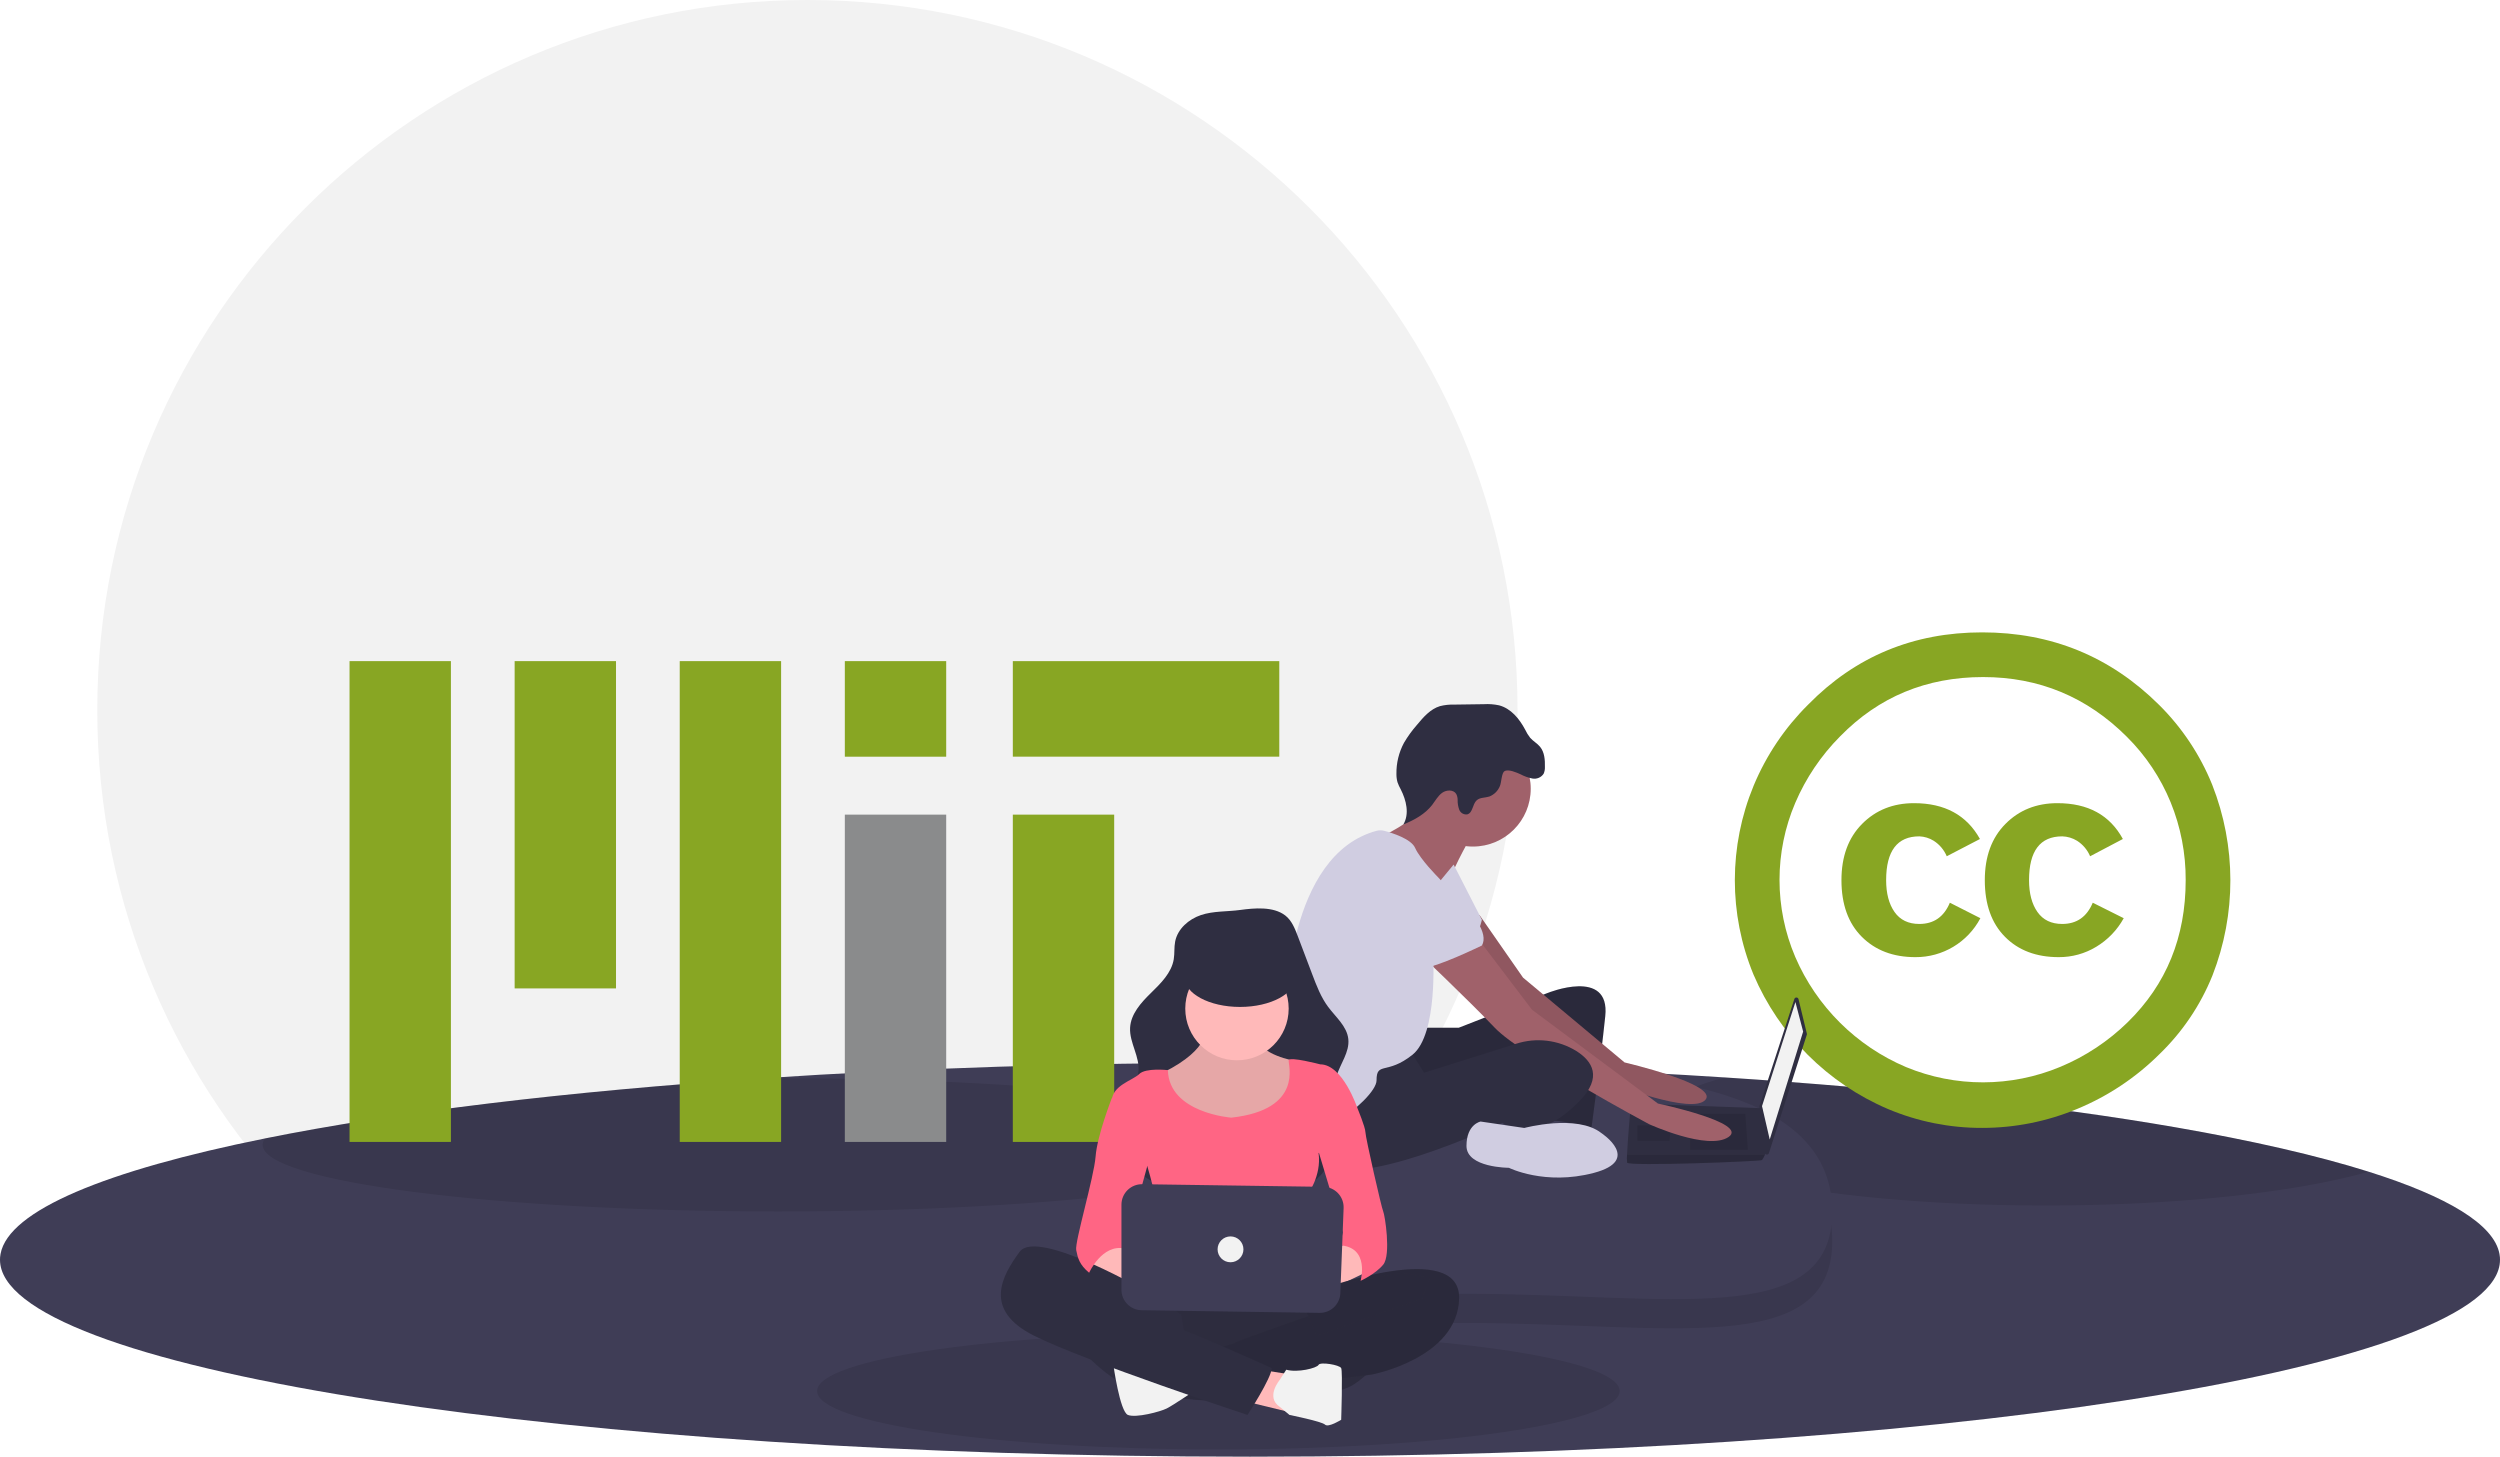
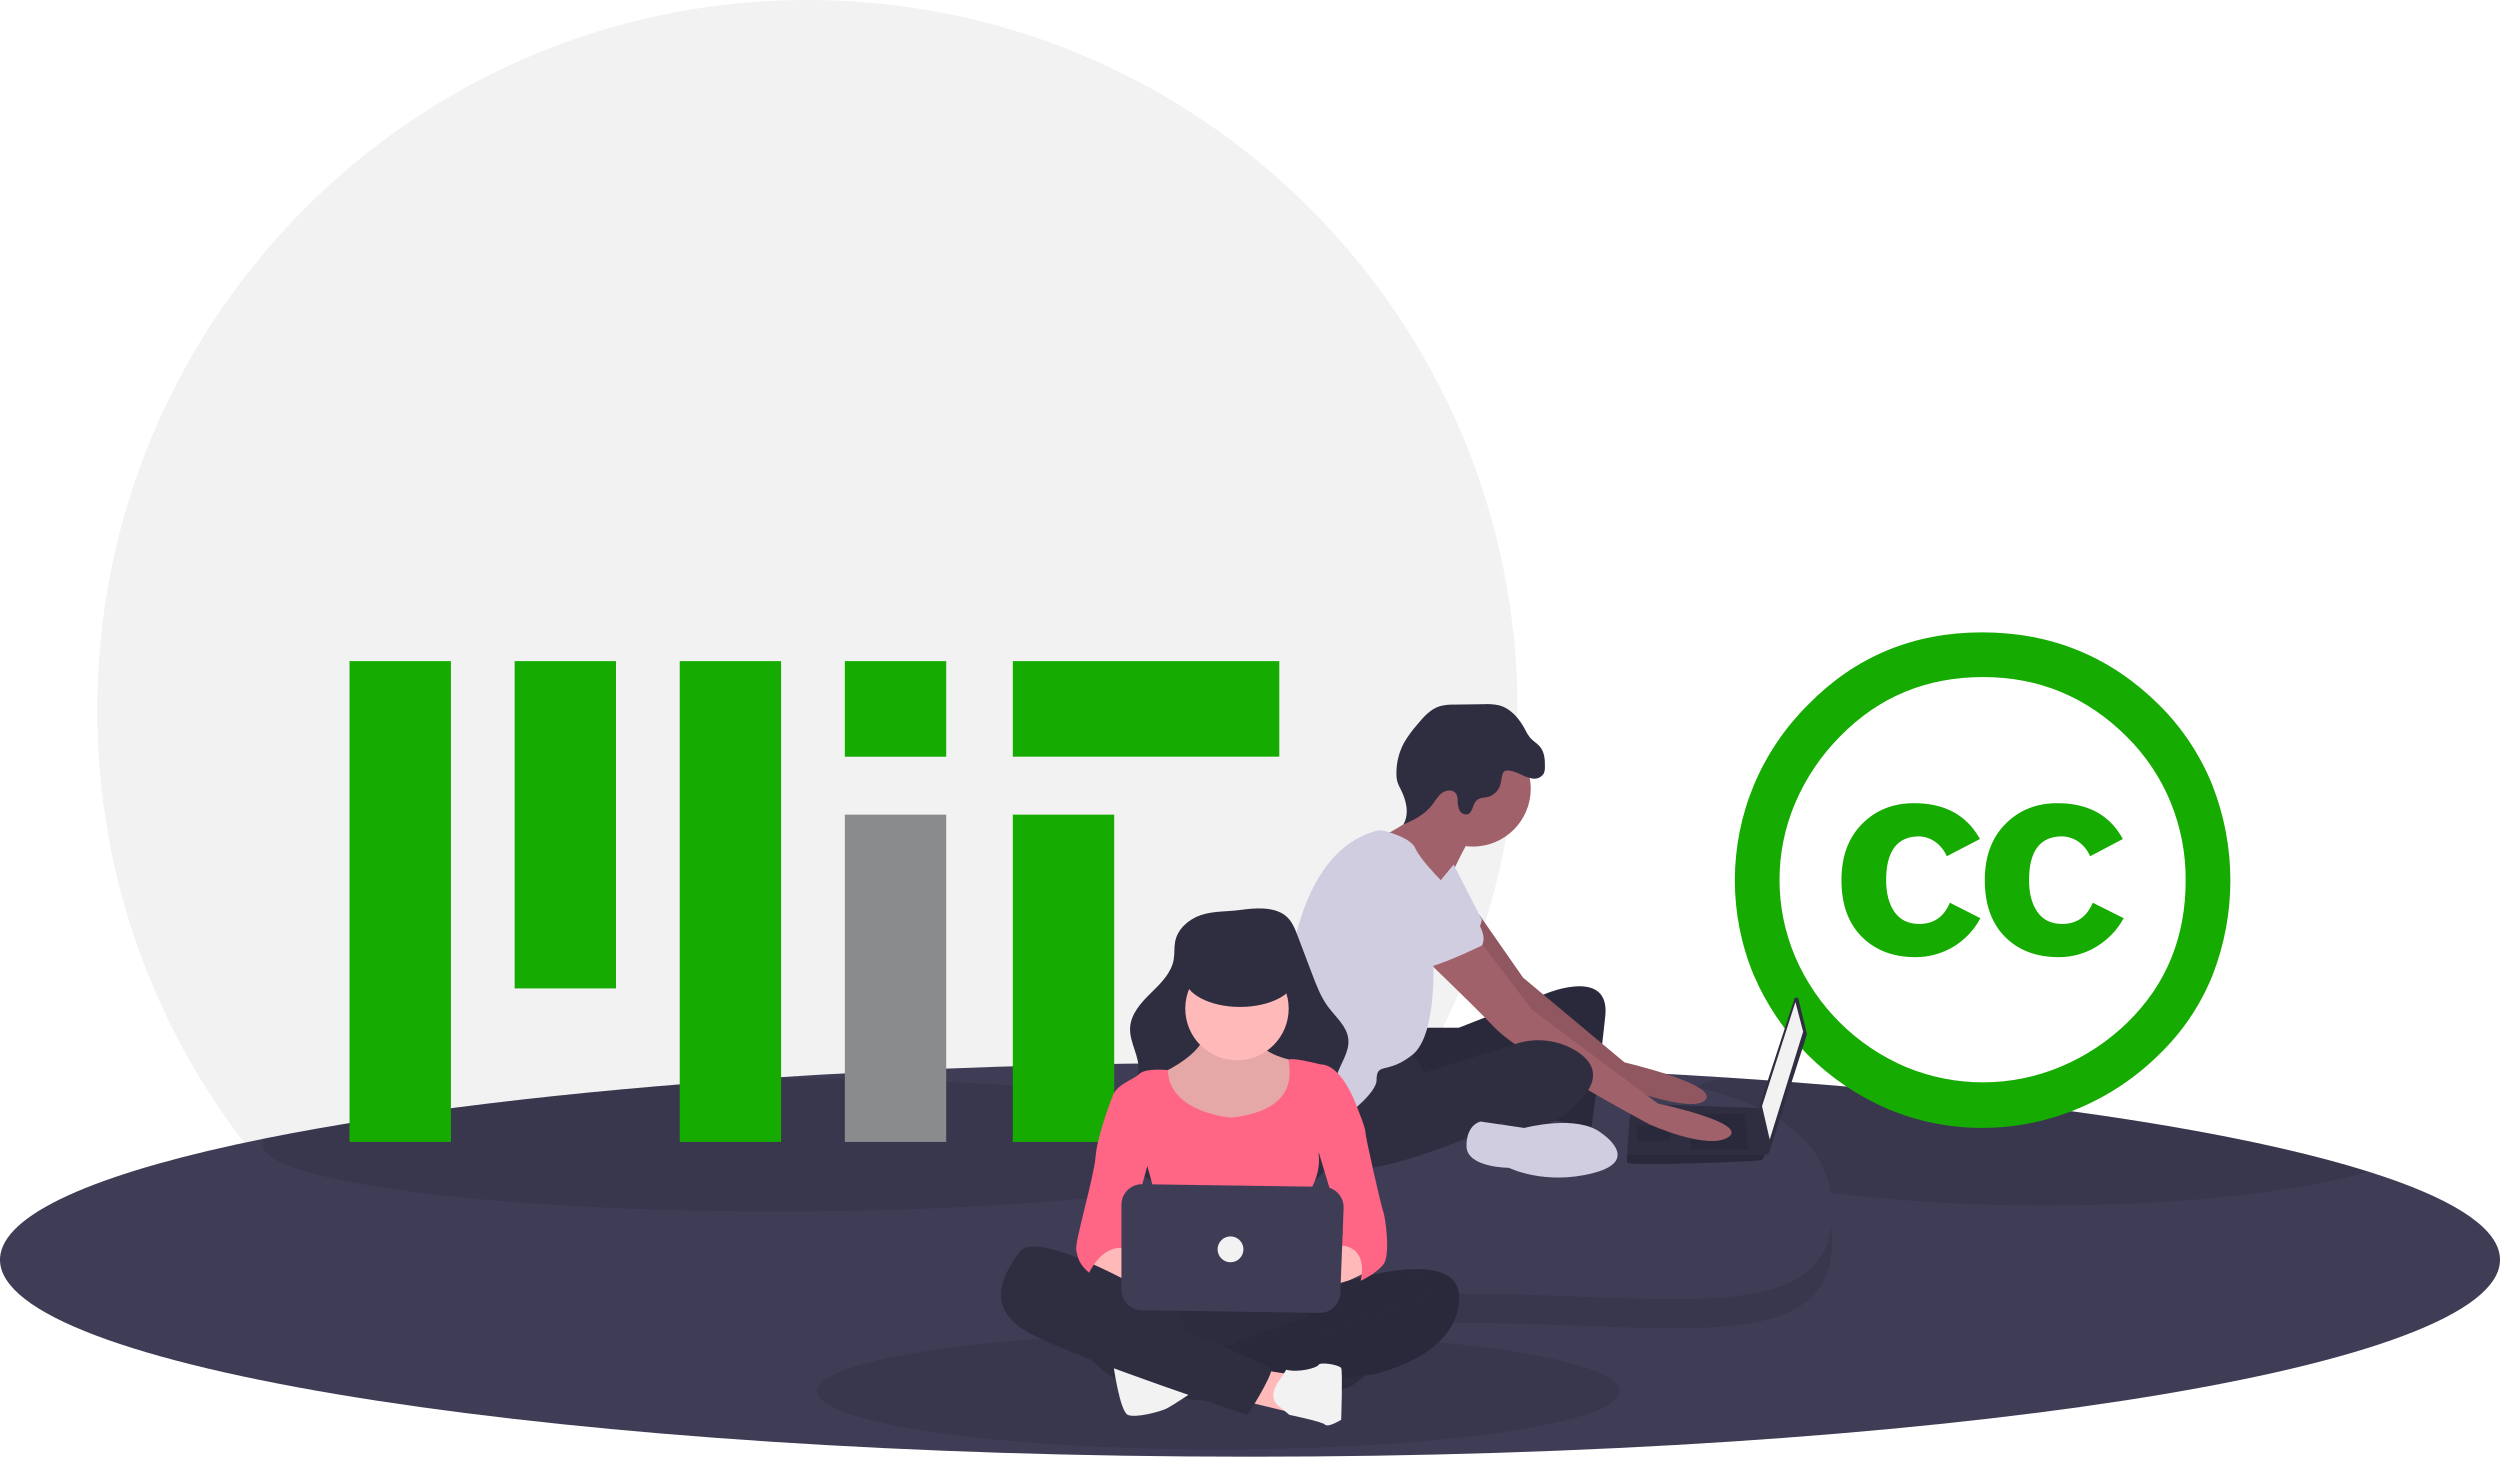
<svg xmlns="http://www.w3.org/2000/svg" data-name="Layer 1" width="1028" height="598.997" viewBox="0 0 1028 598.997">
  <circle cx="332.005" cy="292.004" r="292.004" fill="#f2f2f2" />
  <path d="M1028 517.997a13.69 13.69 0 01-.17 2.12c-7.14 43.76-234.46 78.88-513.83 78.88S7.31 563.877.17 520.117a13.675 13.675 0 01-.17-2.12c0-.2 0-.41.02-.61 0-.11.01-.21.01-.32a.49.49 0 00.01-.12c.04-.45.1-.88.18-1.32 3.26-17.89 43.35-34.33 108.74-47.5 53.48-10.77 123.89-19.36 204.93-24.76 61.5-4.1 129.12-6.37 200.11-6.37 57.12 0 112.06 1.47 163.38 4.17h.02q16.11.855 31.74 1.87c71.33 4.62 134.63 11.69 185.63 20.54 31.37 5.45 58.1 11.58 79.19 18.22h.01c32.46 10.23 51.6 21.7 53.81 33.83.08.44.14.87.18 1.32a.487.487 0 00.01.12c0 .11.01.21.01.32.02.2.02.41.02.61z" fill="#3f3d56" />
  <ellipse cx="501" cy="571.997" rx="165" ry="24" opacity=".1" />
  <path d="M973.96 481.797c-5.77 1.65-12.27 3.18-19.4 4.58-29.36 5.78-69.42 9.33-113.53 9.33-49.28 0-93.45-4.43-123.38-11.44-24.84-5.82-39.88-13.39-39.88-21.7 0-7.3 11.64-14.06 31.37-19.53 71.33 4.62 134.63 11.69 185.63 20.54 31.37 5.45 58.1 11.58 79.19 18.22zM532 470.747c0 15.13-94.92 27.4-212 27.4s-212-12.27-212-27.4a4.372 4.372 0 01.96-2.62c53.48-10.77 123.89-19.36 204.93-24.76q3.045-.015 6.11-.01c117.08 0 212 12.26 212 27.39z" opacity=".1" />
-   <path fill="#88a623" d="M416.472 334.975h41.685v134.584h-41.685zm-136.966-63.124h41.685v197.708h-41.685zm-135.776 0h41.685v197.708H143.73zm67.888 0h41.685v134.584h-41.685zm135.775 0h41.685v39.303h-41.685z" />
+   <path fill="#15ab01" d="M416.472 334.975h41.685v134.584h-41.685zm-136.966-63.124h41.685v197.708h-41.685zm-135.776 0h41.685v197.708H143.73zm67.888 0h41.685v134.584h-41.685zm135.775 0h41.685v39.303h-41.685z" />
  <path fill="#8a8b8c" d="M347.393 334.975h41.685v134.584h-41.685z" />
-   <path fill="#88a623" d="M416.472 271.851h109.573v39.303H416.472zm398.59-11.822q42.748 0 72.774 29.84a97.983 97.983 0 0121.832 32.838 107.346 107.346 0 01.095 78.409 93.533 93.533 0 01-21.74 32.294 104.704 104.704 0 01-33.84 22.56 101.425 101.425 0 01-39.115 7.824 99.015 99.015 0 01-38.661-7.734 104.845 104.845 0 01-55.4-55.396 101.764 101.764 0 01.09-77.594 102.307 102.307 0 0122.468-33.386q29.109-29.649 71.497-29.655zm.37 18.377q-34.93 0-58.769 24.38a87.595 87.595 0 00-18.466 27.38 80.789 80.789 0 000 63.312 86.249 86.249 0 0045.577 45.31 82.687 82.687 0 0063.41-.09 87.995 87.995 0 0027.741-18.374q23.831-23.287 23.828-58.405a83.659 83.659 0 00-6.186-32.02 81.465 81.465 0 00-18.002-26.93q-24.576-24.561-59.134-24.563zm-1.277 66.59l-13.65 7.098a14.006 14.006 0 00-5.364-6.368 12.087 12.087 0 00-5.916-1.818q-13.64 0-13.646 18.011 0 8.186 3.454 13.095 3.458 4.915 10.192 4.916 8.916 0 12.557-8.733l12.55 6.368a29.99 29.99 0 01-26.744 16.011q-13.644 0-22.016-8.37-8.367-8.367-8.367-23.284 0-14.556 8.46-23.105 8.457-8.549 21.379-8.552 18.926-.01 27.11 14.732zm58.764 0l-13.464 7.098a13.992 13.992 0 00-5.368-6.368 12.373 12.373 0 00-6.094-1.818q-13.645 0-13.65 18.011 0 8.186 3.458 13.095 3.453 4.915 10.192 4.916 8.907 0 12.547-8.733l12.736 6.368a31.277 31.277 0 01-11.274 11.736 29.398 29.398 0 01-15.464 4.275q-13.831 0-22.1-8.37-8.29-8.367-8.284-23.284 0-14.556 8.463-23.105 8.453-8.549 21.373-8.552 18.922-.01 26.93 14.732z" />
+   <path fill="#15ab01" d="M416.472 271.851h109.573v39.303H416.472zm398.59-11.822q42.748 0 72.774 29.84a97.983 97.983 0 0121.832 32.838 107.346 107.346 0 01.095 78.409 93.533 93.533 0 01-21.74 32.294 104.704 104.704 0 01-33.84 22.56 101.425 101.425 0 01-39.115 7.824 99.015 99.015 0 01-38.661-7.734 104.845 104.845 0 01-55.4-55.396 101.764 101.764 0 01.09-77.594 102.307 102.307 0 0122.468-33.386q29.109-29.649 71.497-29.655zm.37 18.377q-34.93 0-58.769 24.38a87.595 87.595 0 00-18.466 27.38 80.789 80.789 0 000 63.312 86.249 86.249 0 0045.577 45.31 82.687 82.687 0 0063.41-.09 87.995 87.995 0 0027.741-18.374q23.831-23.287 23.828-58.405a83.659 83.659 0 00-6.186-32.02 81.465 81.465 0 00-18.002-26.93q-24.576-24.561-59.134-24.563zm-1.277 66.59l-13.65 7.098a14.006 14.006 0 00-5.364-6.368 12.087 12.087 0 00-5.916-1.818q-13.64 0-13.646 18.011 0 8.186 3.454 13.095 3.458 4.915 10.192 4.916 8.916 0 12.557-8.733l12.55 6.368a29.99 29.99 0 01-26.744 16.011q-13.644 0-22.016-8.37-8.367-8.367-8.367-23.284 0-14.556 8.46-23.105 8.457-8.549 21.379-8.552 18.926-.01 27.11 14.732zm58.764 0l-13.464 7.098a13.992 13.992 0 00-5.368-6.368 12.373 12.373 0 00-6.094-1.818q-13.645 0-13.65 18.011 0 8.186 3.458 13.095 3.453 4.915 10.192 4.916 8.907 0 12.547-8.733l12.736 6.368a31.277 31.277 0 01-11.274 11.736 29.398 29.398 0 01-15.464 4.275q-13.831 0-22.1-8.37-8.29-8.367-8.284-23.284 0-14.556 8.463-23.105 8.453-8.549 21.373-8.552 18.922-.01 26.93 14.732z" />
  <path d="M753.417 510.336c0 48.737-67.934 33.662-151.113 33.662S452.2 559.073 452.2 510.336s67.925-59.338 151.104-59.338 150.113 10.6 150.113 59.338z" opacity=".1" />
  <path d="M753.417 498.336c0 48.737-67.934 33.662-151.113 33.662S452.2 547.073 452.2 498.336s67.925-59.338 151.104-59.338 150.113 10.6 150.113 59.338z" fill="#3f3d56" />
  <path d="M739.542 410.842l3.433 14.164a.885.885 0 01-.017.478l-15.576 48.673a.885.885 0 01-1.721-.17l-2.155-18.961a.885.885 0 01.038-.374l14.297-43.876a.885.885 0 011.7.066z" fill="#2f2e41" />
  <path fill="#f2f2f2" d="M738.278 412.038l3.171 12.152-13.738 44.382-3.17-13.737 13.737-42.797z" />
  <path d="M669.064 478.083c.528 1.585 54.949-.529 55.477-1.057a11.469 11.469 0 001.163-2.114c.496-1.056.95-2.113.95-2.113l-2.113-17.108-53.892-1.913s-1.347 14.498-1.622 21.134a15.853 15.853 0 00.037 3.17z" fill="#2f2e41" />
  <path opacity=".1" d="M717.673 458.005l1.056 14.794h-23.776v-14.794h22.72zm-30.645 4.755l.142-.028-.67 6.368h-13.209v-6.34h13.737zm-17.964 15.323c.528 1.585 54.949-.529 55.477-1.057a11.469 11.469 0 001.163-2.114h-56.677a15.853 15.853 0 00.037 3.17z" />
  <path d="M585.055 422.605h14.794l36.457-14.265s25.89-10.568 23.776 9.51-5.812 47.024-5.812 47.024-11.624-5.284-17.964-3.699-2.114-32.23-2.114-32.23-51.778 24.833-56.534 21.663-5.811-25.361-5.811-25.361z" fill="#2f2e41" />
  <path d="M585.055 422.605h14.794l36.457-14.265s25.89-10.568 23.776 9.51-5.812 47.024-5.812 47.024-11.624-5.284-17.964-3.699-2.114-32.23-2.114-32.23-51.778 24.833-56.534 21.663-5.811-25.361-5.811-25.361z" opacity=".1" />
  <path d="M608.363 376.276l17.904 25.723 41.74 34.872s38.57 8.982 33.287 15.322-37.514-6.34-37.514-6.34-48.08-34.872-49.665-37.513-19.02-27.475-19.02-27.475z" fill="#a0616a" />
  <path d="M608.363 376.276l17.904 25.723 41.74 34.872s38.57 8.982 33.287 15.322-37.514-6.34-37.514-6.34-48.08-34.872-49.665-37.513-19.02-27.475-19.02-27.475z" opacity=".1" />
  <circle cx="605.661" cy="324.331" r="23.776" fill="#a0616a" />
  <path d="M604.076 345.465s-7.925 13.738-9.51 21.135-23.776-14.794-23.776-14.794l-2.906-7.662s20.87-9.774 19.285-17.7 16.907 19.021 16.907 19.021z" fill="#a0616a" />
  <path d="M597.736 355.504l11.624 22.72s-2.642 11.095-6.869 12.152-22.19-13.738-22.19-13.738z" fill="#d0cde1" />
  <path d="M608.303 386.677l21.663 28.531 51.778 38.57s37.514 7.925 29.06 13.737-32.758-5.283-32.758-5.283-52.307-28.003-63.403-39.627-31.701-31.173-31.701-31.173z" fill="#a0616a" />
  <path d="M579.244 431.059l6.34 10.039 37.84-11.905a29.751 29.751 0 0124.77 2.989c6.604 4.16 10.831 10.765 1.32 20.54-19.02 19.549-31.7 8.981-31.7 8.981s-63.932 30.117-74.499 15.323-11.095-22.191-11.095-22.191 40.683-25.361 47.024-23.776z" fill="#2f2e41" />
  <path d="M658.497 465.93s16.907 11.096-3.17 16.38-34.872-2.114-34.872-2.114-17.436 0-17.436-8.982 5.812-10.039 5.812-10.039l17.964 2.642s21.663-5.812 31.702 2.113z" fill="#d0cde1" />
  <path d="M625.166 318.35a17.728 17.728 0 004.982 1.785 4.548 4.548 0 004.596-1.97 6.18 6.18 0 00.522-2.794c.063-2.902-.147-6.038-1.985-8.283-1.17-1.43-2.878-2.33-4.09-3.724a17.598 17.598 0 01-2.067-3.378c-2.355-4.424-5.843-8.676-10.69-9.951a23.183 23.183 0 00-6.24-.477l-12.206.172a21.25 21.25 0 00-5.872.632c-3.93 1.188-6.79 4.492-9.41 7.651a47.851 47.851 0 00-5.396 7.448 26.133 26.133 0 00-3.098 12.804 11.98 11.98 0 00.44 3.388 18.801 18.801 0 001.33 2.925c2.29 4.496 3.649 10.112 1.071 14.45 4.478-1.83 8.909-4.228 11.863-8.059 1.322-1.714 2.358-3.72 4.12-4.977s4.63-1.367 5.76.479a5.163 5.163 0 01.582 2.418 11.084 11.084 0 00.668 4.081 3.058 3.058 0 003.322 1.896c2.3-.648 2.08-4.179 3.852-5.782 1.346-1.218 3.422-.986 5.15-1.538a7.643 7.643 0 004.387-4.321c.655-1.468.645-5.31 1.884-6.105 1.553-.997 5.085.588 6.525 1.23z" fill="#2f2e41" />
  <path d="M565.996 341.638a6.27 6.27 0 013.264.008c3.392.911 10.995 3.321 12.625 6.99 2.114 4.755 9.51 12.152 9.51 12.152s10.04 10.038 7.926 16.907-10.039 14.794-10.039 14.794 2.114 32.758-8.453 41.212-14.794 2.642-14.794 10.567-32.758 32.758-39.099 17.436c0 0 3.17-28.532 2.114-38.57-1.042-9.894.483-71.624 36.946-81.496z" fill="#d0cde1" />
  <path d="M582.942 354.976s32.23 23.776 26.418 33.814c0 0-19.55 9.51-23.776 8.982s-20.606-19.02-24.833-20.605-6.34-30.117 22.191-22.191z" fill="#d0cde1" />
  <path d="M493.81 376.281c-5.012 1.693-9.553 5.653-10.58 10.843-.476 2.406-.184 4.907-.584 7.327-.929 5.611-5.334 9.897-9.397 13.878s-8.258 8.606-8.555 14.286c-.324 6.22 4.187 12.047 3.406 18.226-.907 7.18-8.49 11.831-10.364 18.82-1.251 4.667.282 9.695 2.806 13.815 4.808 7.853 13.028 13.184 21.78 16.041s18.076 3.46 27.283 3.556c11.21.117 23.383-.845 31.806-8.244a25.48 25.48 0 008.459-16.588c.8-8.571-2.777-17.427-.31-25.674 1.553-5.19 5.447-9.93 4.866-15.316-.568-5.266-5.168-8.999-8.323-13.253-2.946-3.972-4.734-8.663-6.486-13.288l-5.995-15.824c-1.178-3.11-2.472-6.382-5.098-8.424-4.917-3.822-12.823-3.07-18.572-2.283-5.333.732-11.012.37-16.141 2.102z" fill="#2f2e41" />
  <path d="M495.688 422.376s2.658 8.637-17.274 18.603 1.994 20.595 1.994 20.595l23.252 5.315s23.918-3.322 26.575-7.308 7.308-17.274 5.98-19.267a31.061 31.061 0 00-3.322-3.986s-15.945-2.658-15.28-9.966-21.925-3.986-21.925-3.986z" fill="#ffb9b9" />
  <path d="M495.688 422.376s2.658 8.637-17.274 18.603 1.994 20.595 1.994 20.595l23.252 5.315s23.918-3.322 26.575-7.308 7.308-17.274 5.98-19.267a31.061 31.061 0 00-3.322-3.986s-15.945-2.658-15.28-9.966-21.925-3.986-21.925-3.986z" opacity=".1" />
  <circle cx="508.643" cy="414.736" r="21.26" fill="#ffb9b9" />
  <path d="M506.318 459.58s-25.604-1.872-26.09-19.538c0 0-9.122-1.057-11.78 1.6s-11.293 4.651-11.293 11.295 14.616 26.575 14.616 26.575 7.972 26.575 4.65 31.225-3.986 16.61-3.986 16.61 33.219-2.658 38.534 0 26.574 2.657 27.903 0-1.329-35.876-1.329-35.876 5.98-7.973 4.651-17.274l15.945-18.602s-5.98-17.938-15.28-17.938c0 0-12.624-3.322-12.956-1.661s6.312 20.263-23.585 23.585z" fill="#ff6584" />
  <path d="M446.525 518.045s5.979 9.302 21.26 11.295 17.938-3.322 16.609-4.65-17.274-7.309-17.274-7.309l-9.301-7.308zm108.956-7.972l-17.273 9.966s-22.589-1.33-13.952 5.315 24.582 3.986 24.582 3.986l15.28-7.308z" fill="#ffb9b9" />
  <path d="M469.113 527.347s-15.945 39.197 3.322 45.177 72.416 4.65 84.375-3.322 15.28-18.602 13.288-21.924-15.281-12.623-24.582-13.288-76.403-6.643-76.403-6.643z" fill="#2f2e41" />
  <path d="M469.113 527.347s-15.945 39.197 3.322 45.177 72.416 4.65 84.375-3.322 15.28-18.602 13.288-21.924-15.281-12.623-24.582-13.288-76.403-6.643-76.403-6.643z" opacity=".05" />
  <path d="M544.378 529.782s56.28-20.373 55.616 4.208-35.876 31.226-35.876 31.226l-10.63 1.328-58.464 1.994s1.993-10.63-2.658-11.96c0 0 15.28-3.985 15.945-4.65s38.534-13.951 41.191-14.616 10.63-5.98 16.61-5.315c0 0 6.643-5.315 13.951-3.986l-20.595 1.329z" fill="#2f2e41" />
  <path d="M544.378 529.782s56.28-20.373 55.616 4.208-35.876 31.226-35.876 31.226l-10.63 1.328-58.464 1.994s1.993-10.63-2.658-11.96c0 0 15.28-3.985 15.945-4.65s38.534-13.951 41.191-14.616 10.63-5.98 16.61-5.315c0 0 6.643-5.315 13.951-3.986l-20.595 1.329z" opacity=".1" />
  <path fill="#2f2e41" d="M534.434 533.081l7.096 16.19 43.184-15.281 3.322-8.636-11.295-1.994-22.706 3.987-9.848 2.657-9.753 3.077z" />
  <path opacity=".1" d="M534.434 533.081l7.096 16.19 43.184-15.281 3.322-8.636-11.295-1.994-22.706 3.987-9.848 2.657-9.753 3.077z" />
  <path d="M442.538 552.593s12.623 15.945 27.24 19.93 22.588-1.328 22.588-1.328l-4.65-18.602-1.993-11.959-8.637-5.98-17.274-7.972-20.595-6.643s-8.637-1.33-8.637 0 7.972 21.26 7.972 21.26z" fill="#2f2e41" />
  <path d="M457.819 561.23s2.657 19.266 5.98 20.595 13.287-1.329 15.944-2.657 11.69-7.46 11.69-7.46-31.62-11.807-33.614-10.478z" fill="#f2f2f2" />
  <path fill="#ffb9b9" d="M518.277 563.223l12.623 1.993-1.329 15.28-17.607-4.276 6.313-12.997z" />
  <path d="M526.186 567.475s-5.916 7.042.063 11.028l3.986 3.322s13.288 2.657 14.616 3.986 6.644-1.993 6.644-1.993.665-19.931 0-21.26-8.637-2.657-9.301-1.328-8.637 3.321-13.287 1.993z" fill="#f2f2f2" />
  <path d="M473.1 531.997s-46.506-27.239-53.815-17.273-15.28 23.917 5.98 34.547 87.697 32.554 87.697 32.554 9.965-15.28 9.965-19.267c0 0-35.211-15.945-41.19-17.273s-29.897-16.61-33.22-17.938-7.972-5.315-7.972-5.315z" fill="#2f2e41" />
  <path d="M459.812 449.615l-2.657 1.993s-5.98 15.281-6.644 23.918-8.637 35.211-7.973 38.533 1.33 5.98 5.315 9.301c0 0 5.315-11.958 14.617-9.965l11.294-41.191zm93.012 0l5.315 5.98s3.322 7.972 3.322 9.965 6.643 31.226 7.308 32.554 3.322 17.938 0 21.925-9.301 6.643-9.301 6.643 3.986-13.952-8.637-14.616l1.329-5.315-11.96-39.862z" fill="#ff6584" />
  <path d="M461.14 495.356v34.995a8.413 8.413 0 008.29 8.413l73.185 1.084a8.413 8.413 0 008.532-8.09l1.346-34.998a8.413 8.413 0 00-8.286-8.736l-74.53-1.08a8.413 8.413 0 00-8.536 8.412z" fill="#3f3d56" />
  <ellipse cx="509.89" cy="401.732" rx="22.884" ry="12.322" fill="#2f2e41" />
  <circle cx="505.986" cy="513.727" r="5.315" fill="#f2f2f2" />
</svg>
